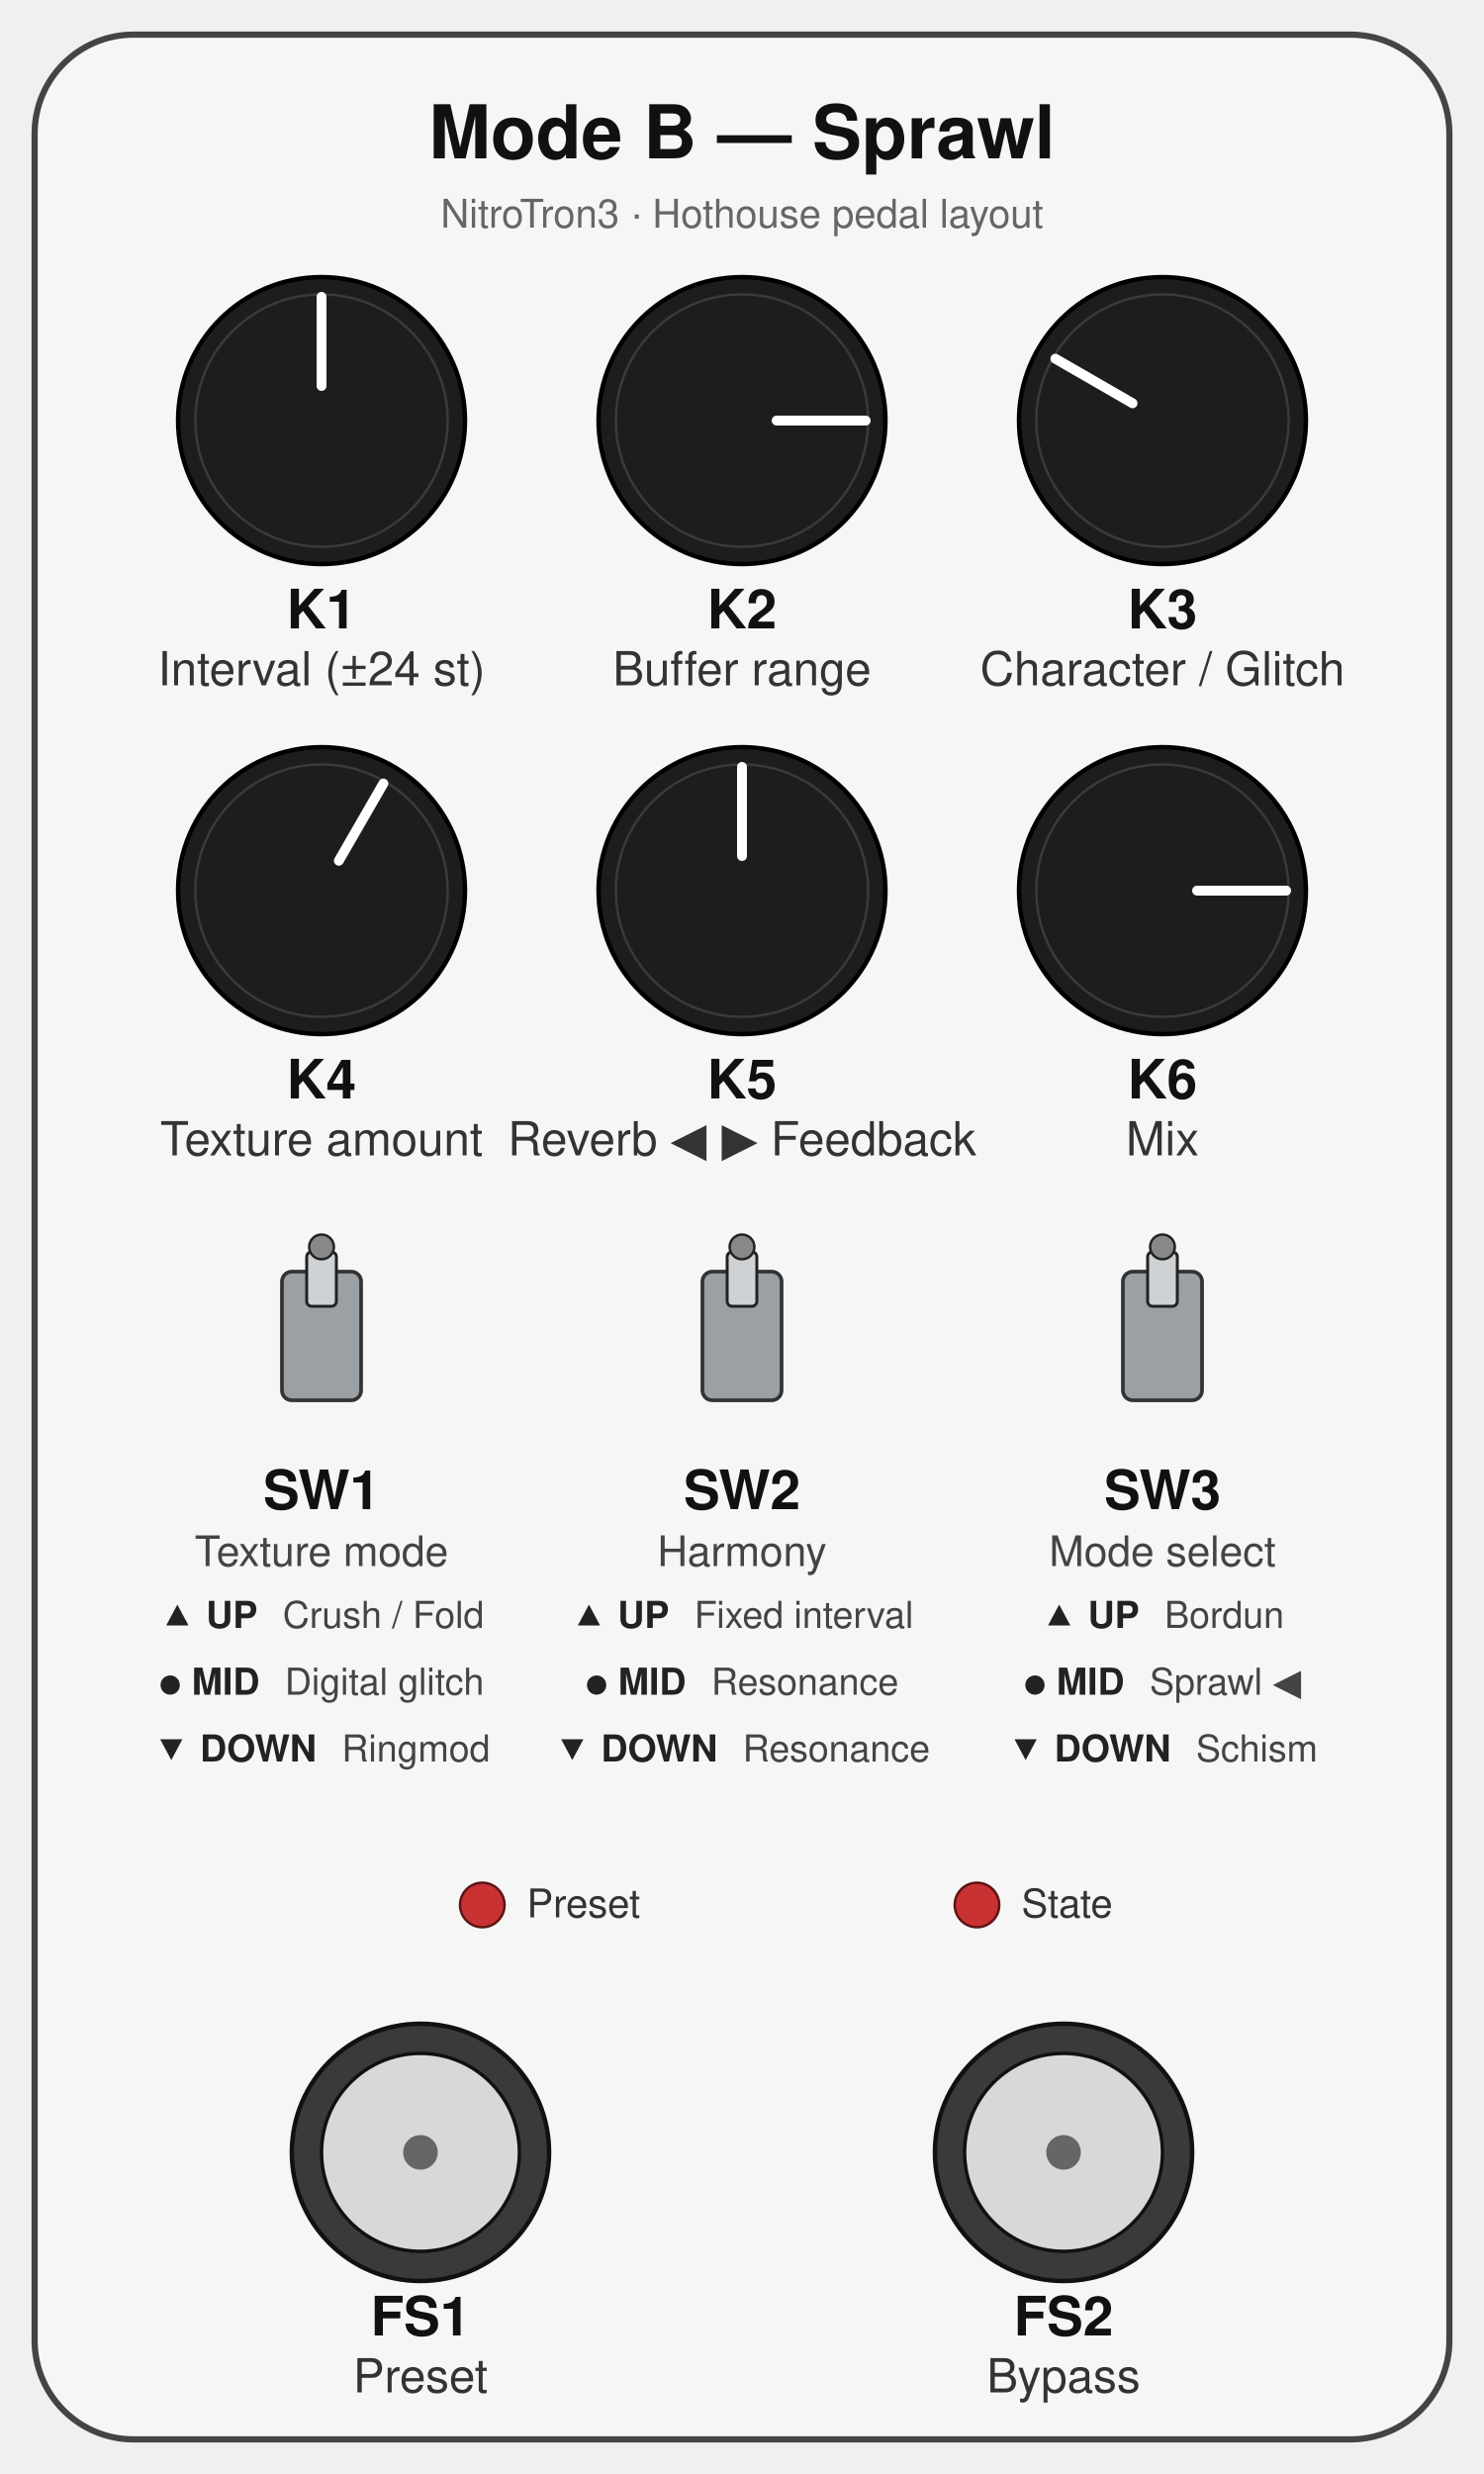
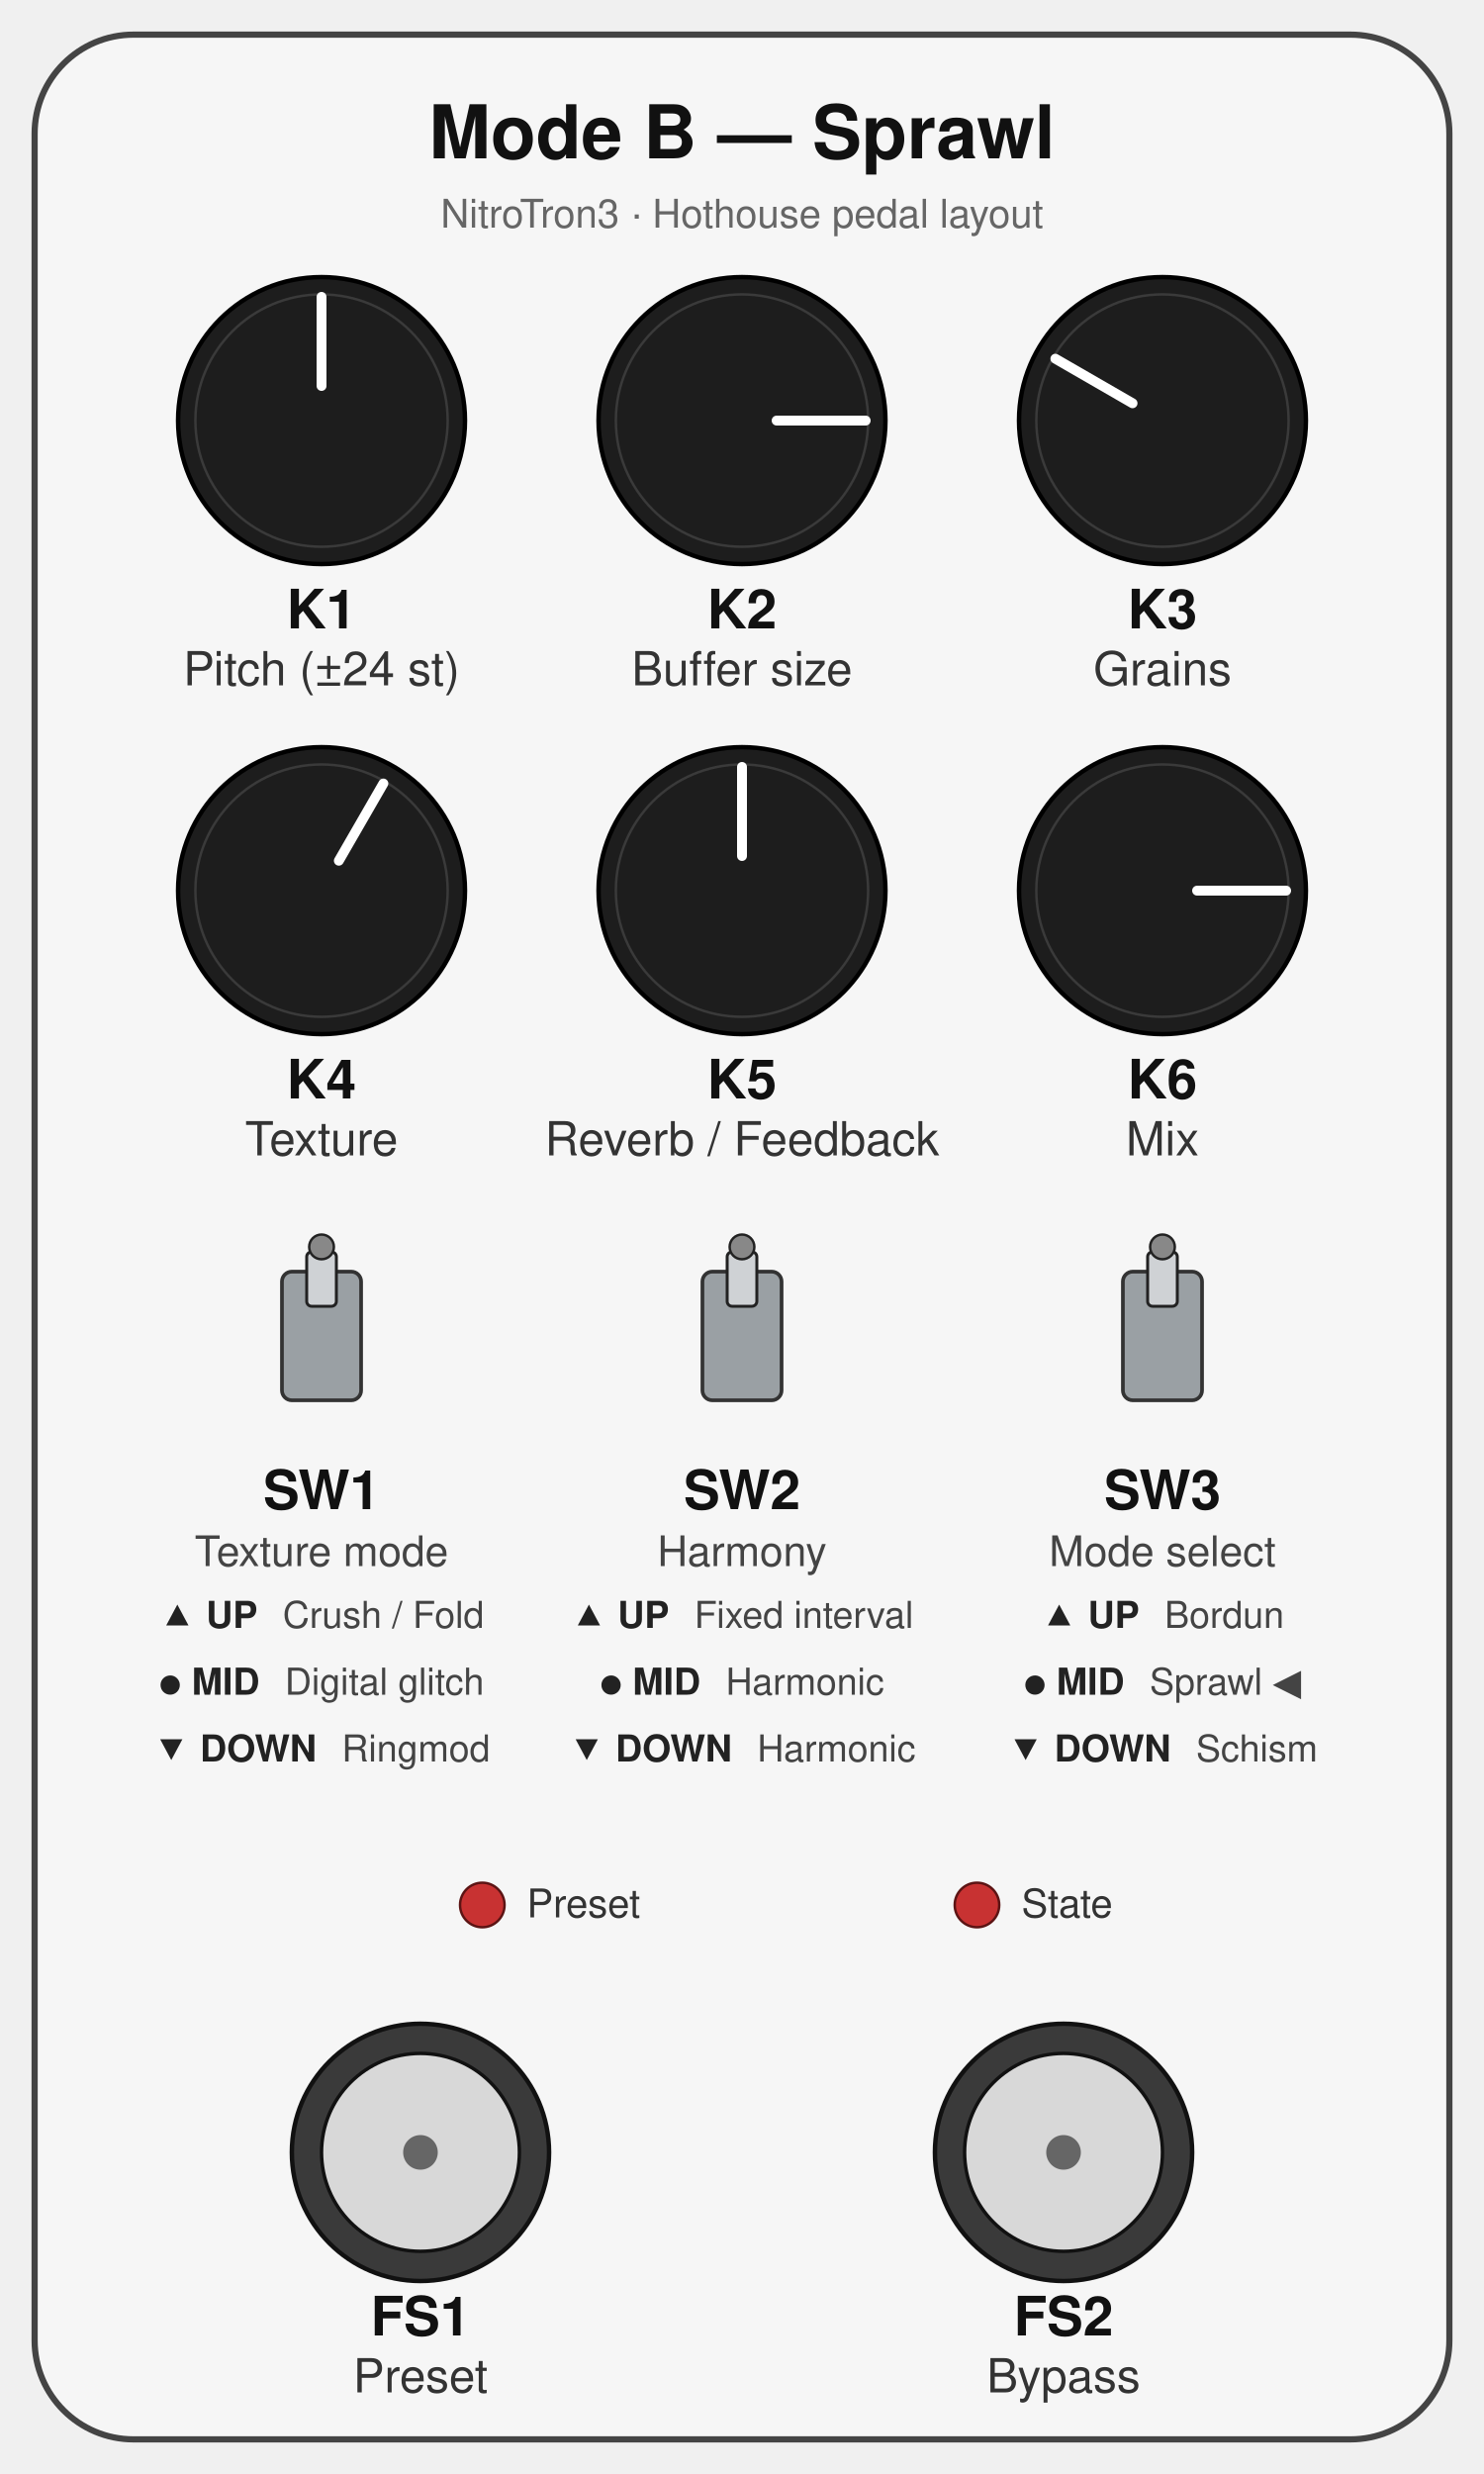
<svg xmlns="http://www.w3.org/2000/svg" viewBox="0 0 600 1000" font-family="Helvetica Neue, Helvetica, Arial, sans-serif">
  <rect x="14" y="14" width="572" height="972" rx="40" fill="#f6f6f6" stroke="#444" stroke-width="2.5" />
  <text x="300" y="64" text-anchor="middle" font-size="30" font-weight="700" fill="#111">Mode B — Sprawl</text>
  <text x="300" y="92" text-anchor="middle" font-size="16" fill="#666">NitroTron3 · Hothouse pedal layout</text>
  <g transform="translate(130,170)">
    <circle r="58" fill="#1d1d1d" stroke="#000" stroke-width="1.8" />
    <circle r="51" fill="none" stroke="#3a3a3a" stroke-width="1" />
    <line x1="0.0" y1="-14.0" x2="0.0" y2="-50.0" stroke="#ffffff" stroke-width="4" stroke-linecap="round" />
  </g>
  <text x="130" y="254" text-anchor="middle" font-size="22" font-weight="700" fill="#111">K1</text>
-   <text x="130" y="277" text-anchor="middle" font-size="19" fill="#333">Interval (±24 st)</text>
+   <text x="130" y="277" text-anchor="middle" font-size="19" fill="#333">Pitch (±24 st)</text>
  <g transform="translate(300,170)">
    <circle r="58" fill="#1d1d1d" stroke="#000" stroke-width="1.8" />
    <circle r="51" fill="none" stroke="#3a3a3a" stroke-width="1" />
    <line x1="14.0" y1="-0.0" x2="50.0" y2="-0.0" stroke="#ffffff" stroke-width="4" stroke-linecap="round" />
  </g>
  <text x="300" y="254" text-anchor="middle" font-size="22" font-weight="700" fill="#111">K2</text>
-   <text x="300" y="277" text-anchor="middle" font-size="19" fill="#333">Buffer range</text>
+   <text x="300" y="277" text-anchor="middle" font-size="19" fill="#333">Buffer size</text>
  <g transform="translate(470,170)">
    <circle r="58" fill="#1d1d1d" stroke="#000" stroke-width="1.8" />
    <circle r="51" fill="none" stroke="#3a3a3a" stroke-width="1" />
    <line x1="-12.1" y1="-7.0" x2="-43.3" y2="-25.0" stroke="#ffffff" stroke-width="4" stroke-linecap="round" />
  </g>
  <text x="470" y="254" text-anchor="middle" font-size="22" font-weight="700" fill="#111">K3</text>
-   <text x="470" y="277" text-anchor="middle" font-size="19" fill="#333">Character / Glitch</text>
+   <text x="470" y="277" text-anchor="middle" font-size="19" fill="#333">Grains</text>
  <g transform="translate(130,360)">
    <circle r="58" fill="#1d1d1d" stroke="#000" stroke-width="1.8" />
    <circle r="51" fill="none" stroke="#3a3a3a" stroke-width="1" />
    <line x1="7.0" y1="-12.1" x2="25.0" y2="-43.3" stroke="#ffffff" stroke-width="4" stroke-linecap="round" />
  </g>
  <text x="130" y="444" text-anchor="middle" font-size="22" font-weight="700" fill="#111">K4</text>
-   <text x="130" y="467" text-anchor="middle" font-size="19" fill="#333">Texture amount</text>
+   <text x="130" y="467" text-anchor="middle" font-size="19" fill="#333">Texture</text>
  <g transform="translate(300,360)">
    <circle r="58" fill="#1d1d1d" stroke="#000" stroke-width="1.8" />
    <circle r="51" fill="none" stroke="#3a3a3a" stroke-width="1" />
    <line x1="0.0" y1="-14.0" x2="0.0" y2="-50.0" stroke="#ffffff" stroke-width="4" stroke-linecap="round" />
  </g>
  <text x="300" y="444" text-anchor="middle" font-size="22" font-weight="700" fill="#111">K5</text>
-   <text x="300" y="467" text-anchor="middle" font-size="19" fill="#333">Reverb ◀ ▶ Feedback</text>
+   <text x="300" y="467" text-anchor="middle" font-size="19" fill="#333">Reverb / Feedback</text>
  <g transform="translate(470,360)">
    <circle r="58" fill="#1d1d1d" stroke="#000" stroke-width="1.8" />
    <circle r="51" fill="none" stroke="#3a3a3a" stroke-width="1" />
    <line x1="14.0" y1="-0.0" x2="50.0" y2="-0.0" stroke="#ffffff" stroke-width="4" stroke-linecap="round" />
  </g>
  <text x="470" y="444" text-anchor="middle" font-size="22" font-weight="700" fill="#111">K6</text>
  <text x="470" y="467" text-anchor="middle" font-size="19" fill="#333">Mix</text>
  <g transform="translate(130,540)">
    <rect x="-16" y="-26" width="32" height="52" rx="4" fill="#9aa0a4" stroke="#333" stroke-width="1.5" />
    <rect x="-6" y="-34" width="12" height="22" rx="2" fill="#cfd2d5" stroke="#222" stroke-width="1.2" />
    <circle cx="0" cy="-36" r="5" fill="#888" stroke="#222" stroke-width="1" />
  </g>
  <text x="130" y="610" text-anchor="middle" font-size="22" font-weight="700" fill="#111">SW1</text>
  <text x="130" y="633" text-anchor="middle" font-size="17" fill="#444">Texture mode</text>
  <text x="130" y="658" text-anchor="middle" font-size="15" fill="#222">
    <tspan font-weight="700">▲ UP</tspan>
    <tspan dx="6" fill="#444">Crush / Fold</tspan>
  </text>
  <text x="130" y="685" text-anchor="middle" font-size="15" fill="#222">
    <tspan font-weight="700">● MID</tspan>
    <tspan dx="6" fill="#444">Digital glitch</tspan>
  </text>
  <text x="130" y="712" text-anchor="middle" font-size="15" fill="#222">
    <tspan font-weight="700">▼ DOWN</tspan>
    <tspan dx="6" fill="#444">Ringmod</tspan>
  </text>
  <g transform="translate(300,540)">
    <rect x="-16" y="-26" width="32" height="52" rx="4" fill="#9aa0a4" stroke="#333" stroke-width="1.5" />
    <rect x="-6" y="-34" width="12" height="22" rx="2" fill="#cfd2d5" stroke="#222" stroke-width="1.2" />
    <circle cx="0" cy="-36" r="5" fill="#888" stroke="#222" stroke-width="1" />
  </g>
  <text x="300" y="610" text-anchor="middle" font-size="22" font-weight="700" fill="#111">SW2</text>
  <text x="300" y="633" text-anchor="middle" font-size="17" fill="#444">Harmony</text>
  <text x="300" y="658" text-anchor="middle" font-size="15" fill="#222">
    <tspan font-weight="700">▲ UP</tspan>
    <tspan dx="6" fill="#444">Fixed interval</tspan>
  </text>
  <text x="300" y="685" text-anchor="middle" font-size="15" fill="#222">
    <tspan font-weight="700">● MID</tspan>
-     <tspan dx="6" fill="#444">Resonance</tspan>
+     <tspan dx="6" fill="#444">Harmonic</tspan>
  </text>
  <text x="300" y="712" text-anchor="middle" font-size="15" fill="#222">
    <tspan font-weight="700">▼ DOWN</tspan>
-     <tspan dx="6" fill="#444">Resonance</tspan>
+     <tspan dx="6" fill="#444">Harmonic</tspan>
  </text>
  <g transform="translate(470,540)">
    <rect x="-16" y="-26" width="32" height="52" rx="4" fill="#9aa0a4" stroke="#333" stroke-width="1.5" />
    <rect x="-6" y="-34" width="12" height="22" rx="2" fill="#cfd2d5" stroke="#222" stroke-width="1.2" />
    <circle cx="0" cy="-36" r="5" fill="#888" stroke="#222" stroke-width="1" />
  </g>
  <text x="470" y="610" text-anchor="middle" font-size="22" font-weight="700" fill="#111">SW3</text>
  <text x="470" y="633" text-anchor="middle" font-size="17" fill="#444">Mode select</text>
  <text x="470" y="658" text-anchor="middle" font-size="15" fill="#222">
    <tspan font-weight="700">▲ UP</tspan>
    <tspan dx="6" fill="#444">Bordun</tspan>
  </text>
  <text x="470" y="685" text-anchor="middle" font-size="15" fill="#222">
    <tspan font-weight="700">● MID</tspan>
    <tspan dx="6" fill="#444">Sprawl ◀</tspan>
  </text>
  <text x="470" y="712" text-anchor="middle" font-size="15" fill="#222">
    <tspan font-weight="700">▼ DOWN</tspan>
    <tspan dx="6" fill="#444">Schism</tspan>
  </text>
  <circle cx="195" cy="770" r="9" fill="#c83232" stroke="#5c1414" stroke-width="1" />
  <text x="213" y="775" font-size="16" fill="#333">Preset</text>
  <circle cx="395" cy="770" r="9" fill="#c83232" stroke="#5c1414" stroke-width="1" />
  <text x="413" y="775" font-size="16" fill="#333">State</text>
  <g transform="translate(170,870)">
    <circle r="52" fill="#3a3a3a" stroke="#111" stroke-width="1.8" />
    <circle r="40" fill="#d8d8d8" stroke="#111" stroke-width="1.4" />
    <circle r="7" fill="#666" />
  </g>
  <text x="170" y="944" text-anchor="middle" font-size="22" font-weight="700" fill="#111">FS1</text>
  <text x="170" y="967" text-anchor="middle" font-size="19" fill="#333">Preset</text>
  <g transform="translate(430,870)">
    <circle r="52" fill="#3a3a3a" stroke="#111" stroke-width="1.8" />
    <circle r="40" fill="#d8d8d8" stroke="#111" stroke-width="1.4" />
    <circle r="7" fill="#666" />
  </g>
  <text x="430" y="944" text-anchor="middle" font-size="22" font-weight="700" fill="#111">FS2</text>
  <text x="430" y="967" text-anchor="middle" font-size="19" fill="#333">Bypass</text>
</svg>
